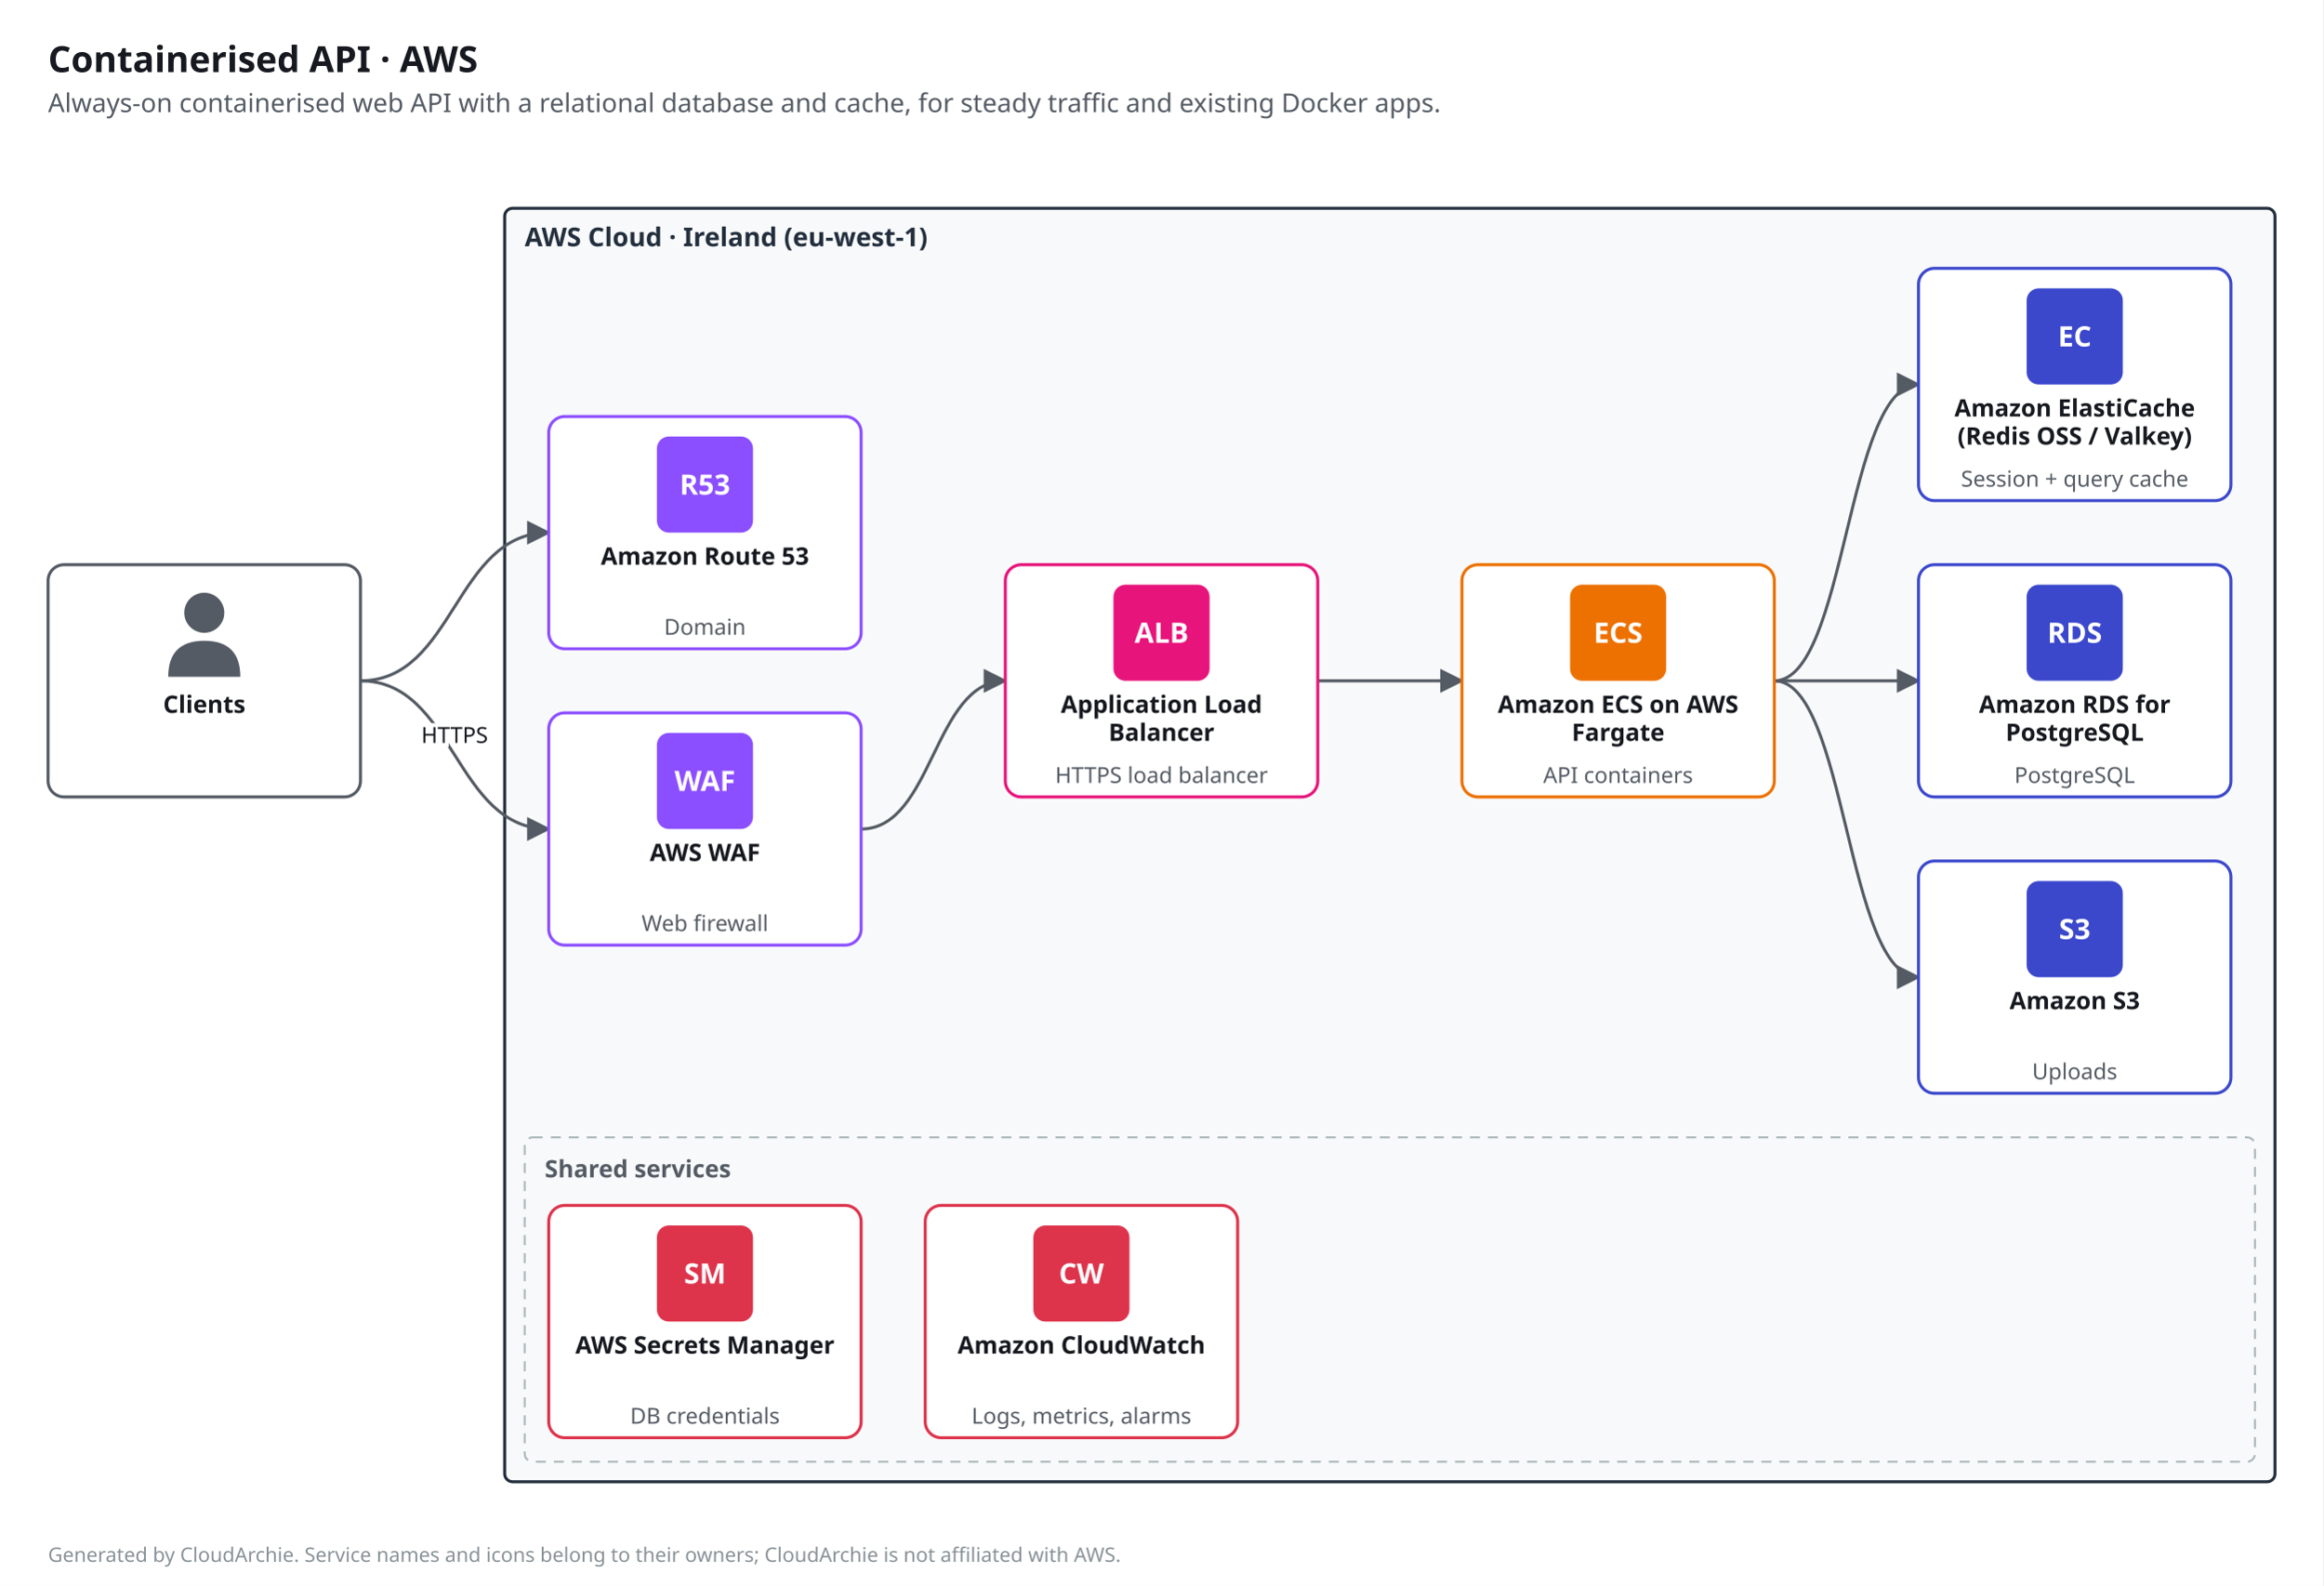
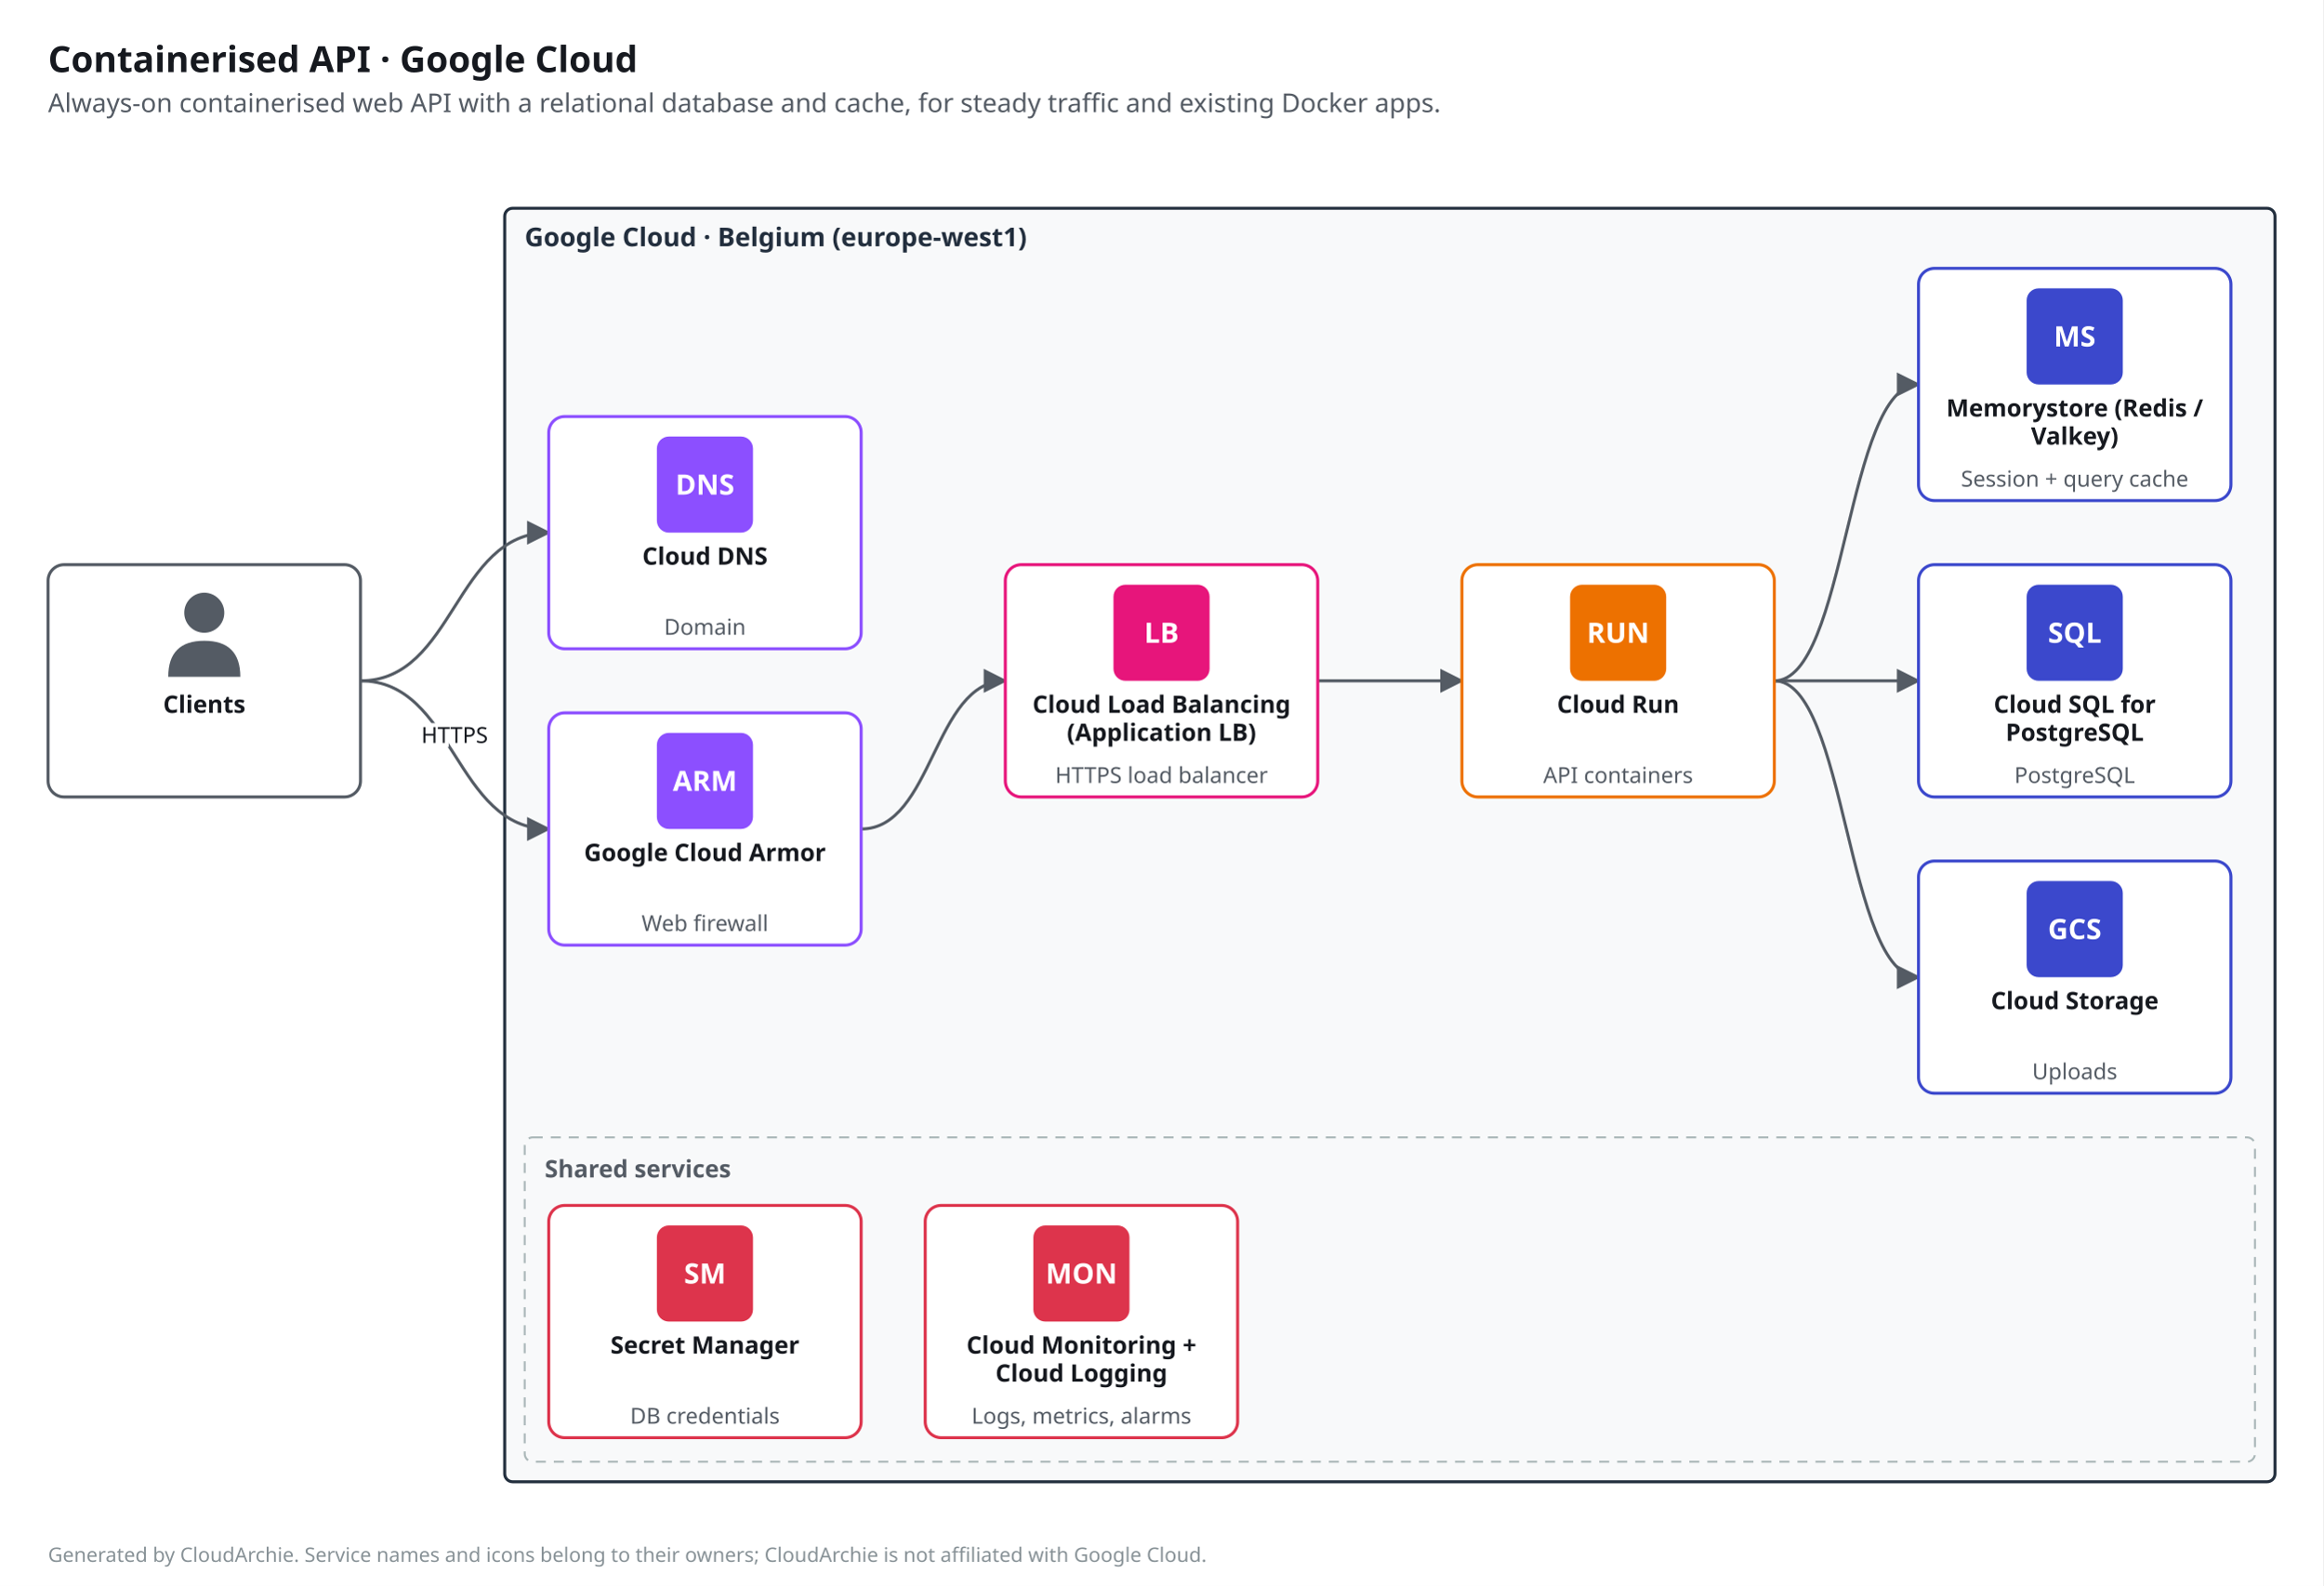
- <svg xmlns="http://www.w3.org/2000/svg" width="1160" height="792" viewBox="0 0 1160 792" role="img" aria-label="Containerised API on AWS">
+ <svg xmlns="http://www.w3.org/2000/svg" width="1160" height="792" viewBox="0 0 1160 792" role="img" aria-label="Containerised API on Google Cloud">
  <style>.bg{fill:#ffffff}
.title{font:600 18px sans-serif;fill:#16191f}
.subtitle{font:13px sans-serif;fill:#545b64}
.cloud{fill:#f8f9fa;stroke:#232f3e;stroke-width:1.5}
.cloud-label{font:600 13px sans-serif;fill:#232f3e}
.band{fill:none;stroke:#aab7b8;stroke-dasharray:5 4}
.band-label{font:600 12px sans-serif;fill:#545b64}
.node-box{fill:#ffffff;stroke-width:1.5}
.badge{font:700 14px sans-serif;fill:#ffffff}
.service{font:600 12px sans-serif;fill:#16191f}
.label{font:11px sans-serif;fill:#545b64}
.fidelity{font:italic 10px sans-serif;fill:#b0084d}
.edge{fill:none;stroke:#545b64;stroke-width:1.5}
.edge-label{font:11px sans-serif;fill:#16191f;paint-order:stroke;stroke:#ffffff;stroke-width:4}
.footer{font:10px sans-serif;fill:#879196}</style>
  <defs>
    <marker id="arrow" viewBox="0 0 10 10" refX="9" refY="5" markerWidth="8" markerHeight="8" orient="auto-start-reverse">
      <path d="M0,0 L10,5 L0,10 z" fill="#545b64" />
    </marker>
  </defs>
  <rect class="bg" width="1160" height="792" />
-   <text class="title" x="24" y="36">Containerised API · AWS</text>
+   <text class="title" x="24" y="36">Containerised API · Google Cloud</text>
  <text class="subtitle" x="24" y="56">Always-on containerised web API with a relational database and cache, for steady traffic and existing Docker apps.</text>
  <rect class="cloud" x="252" y="104" width="884" height="636" rx="4" />
-   <text class="cloud-label" x="262" y="123">AWS Cloud · Ireland (eu-west-1)</text>
+   <text class="cloud-label" x="262" y="123">Google Cloud · Belgium (europe-west1)</text>
  <rect class="band" x="262" y="568" width="864" height="162" rx="4" />
  <text class="band-label" x="272" y="588">Shared services</text>
  <path class="edge" d="M180,340 C227,340 227,266 274,266" marker-end="url(#arrow)" />
  <path class="edge" d="M180,340 C227,340 227,414 274,414" marker-end="url(#arrow)" />
  <text class="edge-label" x="227" y="371" text-anchor="middle">HTTPS</text>
  <path class="edge" d="M430,414 C466,414 466,340 502,340" marker-end="url(#arrow)" />
  <path class="edge" d="M658,340 C694,340 694,340 730,340" marker-end="url(#arrow)" />
  <path class="edge" d="M886,340 C922,340 922,192 958,192" marker-end="url(#arrow)" />
  <path class="edge" d="M886,340 C922,340 922,340 958,340" marker-end="url(#arrow)" />
  <path class="edge" d="M886,340 C922,340 922,488 958,488" marker-end="url(#arrow)" />
  <g class="node" data-id="users" data-capability="client">
    <rect class="node-box" x="24" y="282" width="156" height="116" rx="8" style="stroke:#545B64" />
    <g fill="#545B64">
      <circle cx="102" cy="306" r="10" />
      <path d="M84,338 Q84,320 102,320 Q120,320 120,338 Z" />
    </g>
    <text class="service" x="102" y="356" text-anchor="middle">Clients</text>
  </g>
  <g class="node" data-id="dns" data-capability="dns">
    <rect class="node-box" x="274" y="208" width="156" height="116" rx="8" style="stroke:#8C4FFF" />
    <rect x="328" y="218" width="48" height="48" rx="6" fill="#8C4FFF" />
-     <text class="badge" x="352" y="247" text-anchor="middle">R53</text>
-     <text class="service" x="352" y="282" text-anchor="middle">Amazon Route 53</text>
+     <text class="badge" x="352" y="247" text-anchor="middle">DNS</text>
+     <text class="service" x="352" y="282" text-anchor="middle">Cloud DNS</text>
    <text class="label" x="352" y="317" text-anchor="middle">Domain</text>
  </g>
  <g class="node" data-id="firewall" data-capability="waf">
    <rect class="node-box" x="274" y="356" width="156" height="116" rx="8" style="stroke:#8C4FFF" />
    <rect x="328" y="366" width="48" height="48" rx="6" fill="#8C4FFF" />
-     <text class="badge" x="352" y="395" text-anchor="middle">WAF</text>
-     <text class="service" x="352" y="430" text-anchor="middle">AWS WAF</text>
+     <text class="badge" x="352" y="395" text-anchor="middle">ARM</text>
+     <text class="service" x="352" y="430" text-anchor="middle">Google Cloud Armor</text>
    <text class="label" x="352" y="465" text-anchor="middle">Web firewall</text>
  </g>
  <g class="node" data-id="lb" data-capability="load-balancer">
    <rect class="node-box" x="502" y="282" width="156" height="116" rx="8" style="stroke:#E7157B" />
    <rect x="556" y="292" width="48" height="48" rx="6" fill="#E7157B" />
-     <text class="badge" x="580" y="321" text-anchor="middle">ALB</text>
-     <text class="service" x="580" y="356" text-anchor="middle">Application Load</text>
-     <text class="service" x="580" y="370" text-anchor="middle">Balancer</text>
+     <text class="badge" x="580" y="321" text-anchor="middle">LB</text>
+     <text class="service" x="580" y="356" text-anchor="middle">Cloud Load Balancing</text>
+     <text class="service" x="580" y="370" text-anchor="middle">(Application LB)</text>
    <text class="label" x="580" y="391" text-anchor="middle">HTTPS load balancer</text>
  </g>
  <g class="node" data-id="app" data-capability="container-service">
    <rect class="node-box" x="730" y="282" width="156" height="116" rx="8" style="stroke:#ED7100" />
    <rect x="784" y="292" width="48" height="48" rx="6" fill="#ED7100" />
-     <text class="badge" x="808" y="321" text-anchor="middle">ECS</text>
-     <text class="service" x="808" y="356" text-anchor="middle">Amazon ECS on AWS</text>
-     <text class="service" x="808" y="370" text-anchor="middle">Fargate</text>
+     <text class="badge" x="808" y="321" text-anchor="middle">RUN</text>
+     <text class="service" x="808" y="356" text-anchor="middle">Cloud Run</text>
    <text class="label" x="808" y="391" text-anchor="middle">API containers</text>
  </g>
  <g class="node" data-id="cache" data-capability="cache">
    <rect class="node-box" x="958" y="134" width="156" height="116" rx="8" style="stroke:#3B48CC" />
    <rect x="1012" y="144" width="48" height="48" rx="6" fill="#3B48CC" />
-     <text class="badge" x="1036" y="173" text-anchor="middle">EC</text>
-     <text class="service" x="1036" y="208" text-anchor="middle">Amazon ElastiCache</text>
-     <text class="service" x="1036" y="222" text-anchor="middle">(Redis OSS / Valkey)</text>
+     <text class="badge" x="1036" y="173" text-anchor="middle">MS</text>
+     <text class="service" x="1036" y="208" text-anchor="middle">Memorystore (Redis /</text>
+     <text class="service" x="1036" y="222" text-anchor="middle">Valkey)</text>
    <text class="label" x="1036" y="243" text-anchor="middle">Session + query cache</text>
  </g>
  <g class="node" data-id="db" data-capability="relational-db">
    <rect class="node-box" x="958" y="282" width="156" height="116" rx="8" style="stroke:#3B48CC" />
    <rect x="1012" y="292" width="48" height="48" rx="6" fill="#3B48CC" />
-     <text class="badge" x="1036" y="321" text-anchor="middle">RDS</text>
-     <text class="service" x="1036" y="356" text-anchor="middle">Amazon RDS for</text>
+     <text class="badge" x="1036" y="321" text-anchor="middle">SQL</text>
+     <text class="service" x="1036" y="356" text-anchor="middle">Cloud SQL for</text>
    <text class="service" x="1036" y="370" text-anchor="middle">PostgreSQL</text>
    <text class="label" x="1036" y="391" text-anchor="middle">PostgreSQL</text>
  </g>
  <g class="node" data-id="files" data-capability="object-storage">
    <rect class="node-box" x="958" y="430" width="156" height="116" rx="8" style="stroke:#3B48CC" />
    <rect x="1012" y="440" width="48" height="48" rx="6" fill="#3B48CC" />
-     <text class="badge" x="1036" y="469" text-anchor="middle">S3</text>
-     <text class="service" x="1036" y="504" text-anchor="middle">Amazon S3</text>
+     <text class="badge" x="1036" y="469" text-anchor="middle">GCS</text>
+     <text class="service" x="1036" y="504" text-anchor="middle">Cloud Storage</text>
    <text class="label" x="1036" y="539" text-anchor="middle">Uploads</text>
  </g>
  <g class="node" data-id="secrets" data-capability="secrets">
    <rect class="node-box" x="274" y="602" width="156" height="116" rx="8" style="stroke:#DD344C" />
    <rect x="328" y="612" width="48" height="48" rx="6" fill="#DD344C" />
    <text class="badge" x="352" y="641" text-anchor="middle">SM</text>
-     <text class="service" x="352" y="676" text-anchor="middle">AWS Secrets Manager</text>
+     <text class="service" x="352" y="676" text-anchor="middle">Secret Manager</text>
    <text class="label" x="352" y="711" text-anchor="middle">DB credentials</text>
  </g>
  <g class="node" data-id="logs" data-capability="monitoring">
    <rect class="node-box" x="462" y="602" width="156" height="116" rx="8" style="stroke:#DD344C" />
    <rect x="516" y="612" width="48" height="48" rx="6" fill="#DD344C" />
-     <text class="badge" x="540" y="641" text-anchor="middle">CW</text>
-     <text class="service" x="540" y="676" text-anchor="middle">Amazon CloudWatch</text>
+     <text class="badge" x="540" y="641" text-anchor="middle">MON</text>
+     <text class="service" x="540" y="676" text-anchor="middle">Cloud Monitoring +</text>
+     <text class="service" x="540" y="690" text-anchor="middle">Cloud Logging</text>
    <text class="label" x="540" y="711" text-anchor="middle">Logs, metrics, alarms</text>
  </g>
-   <text class="footer" x="24" y="780">Generated by CloudArchie. Service names and icons belong to their owners; CloudArchie is not affiliated with AWS.</text>
+   <text class="footer" x="24" y="780">Generated by CloudArchie. Service names and icons belong to their owners; CloudArchie is not affiliated with Google Cloud.</text>
</svg>
